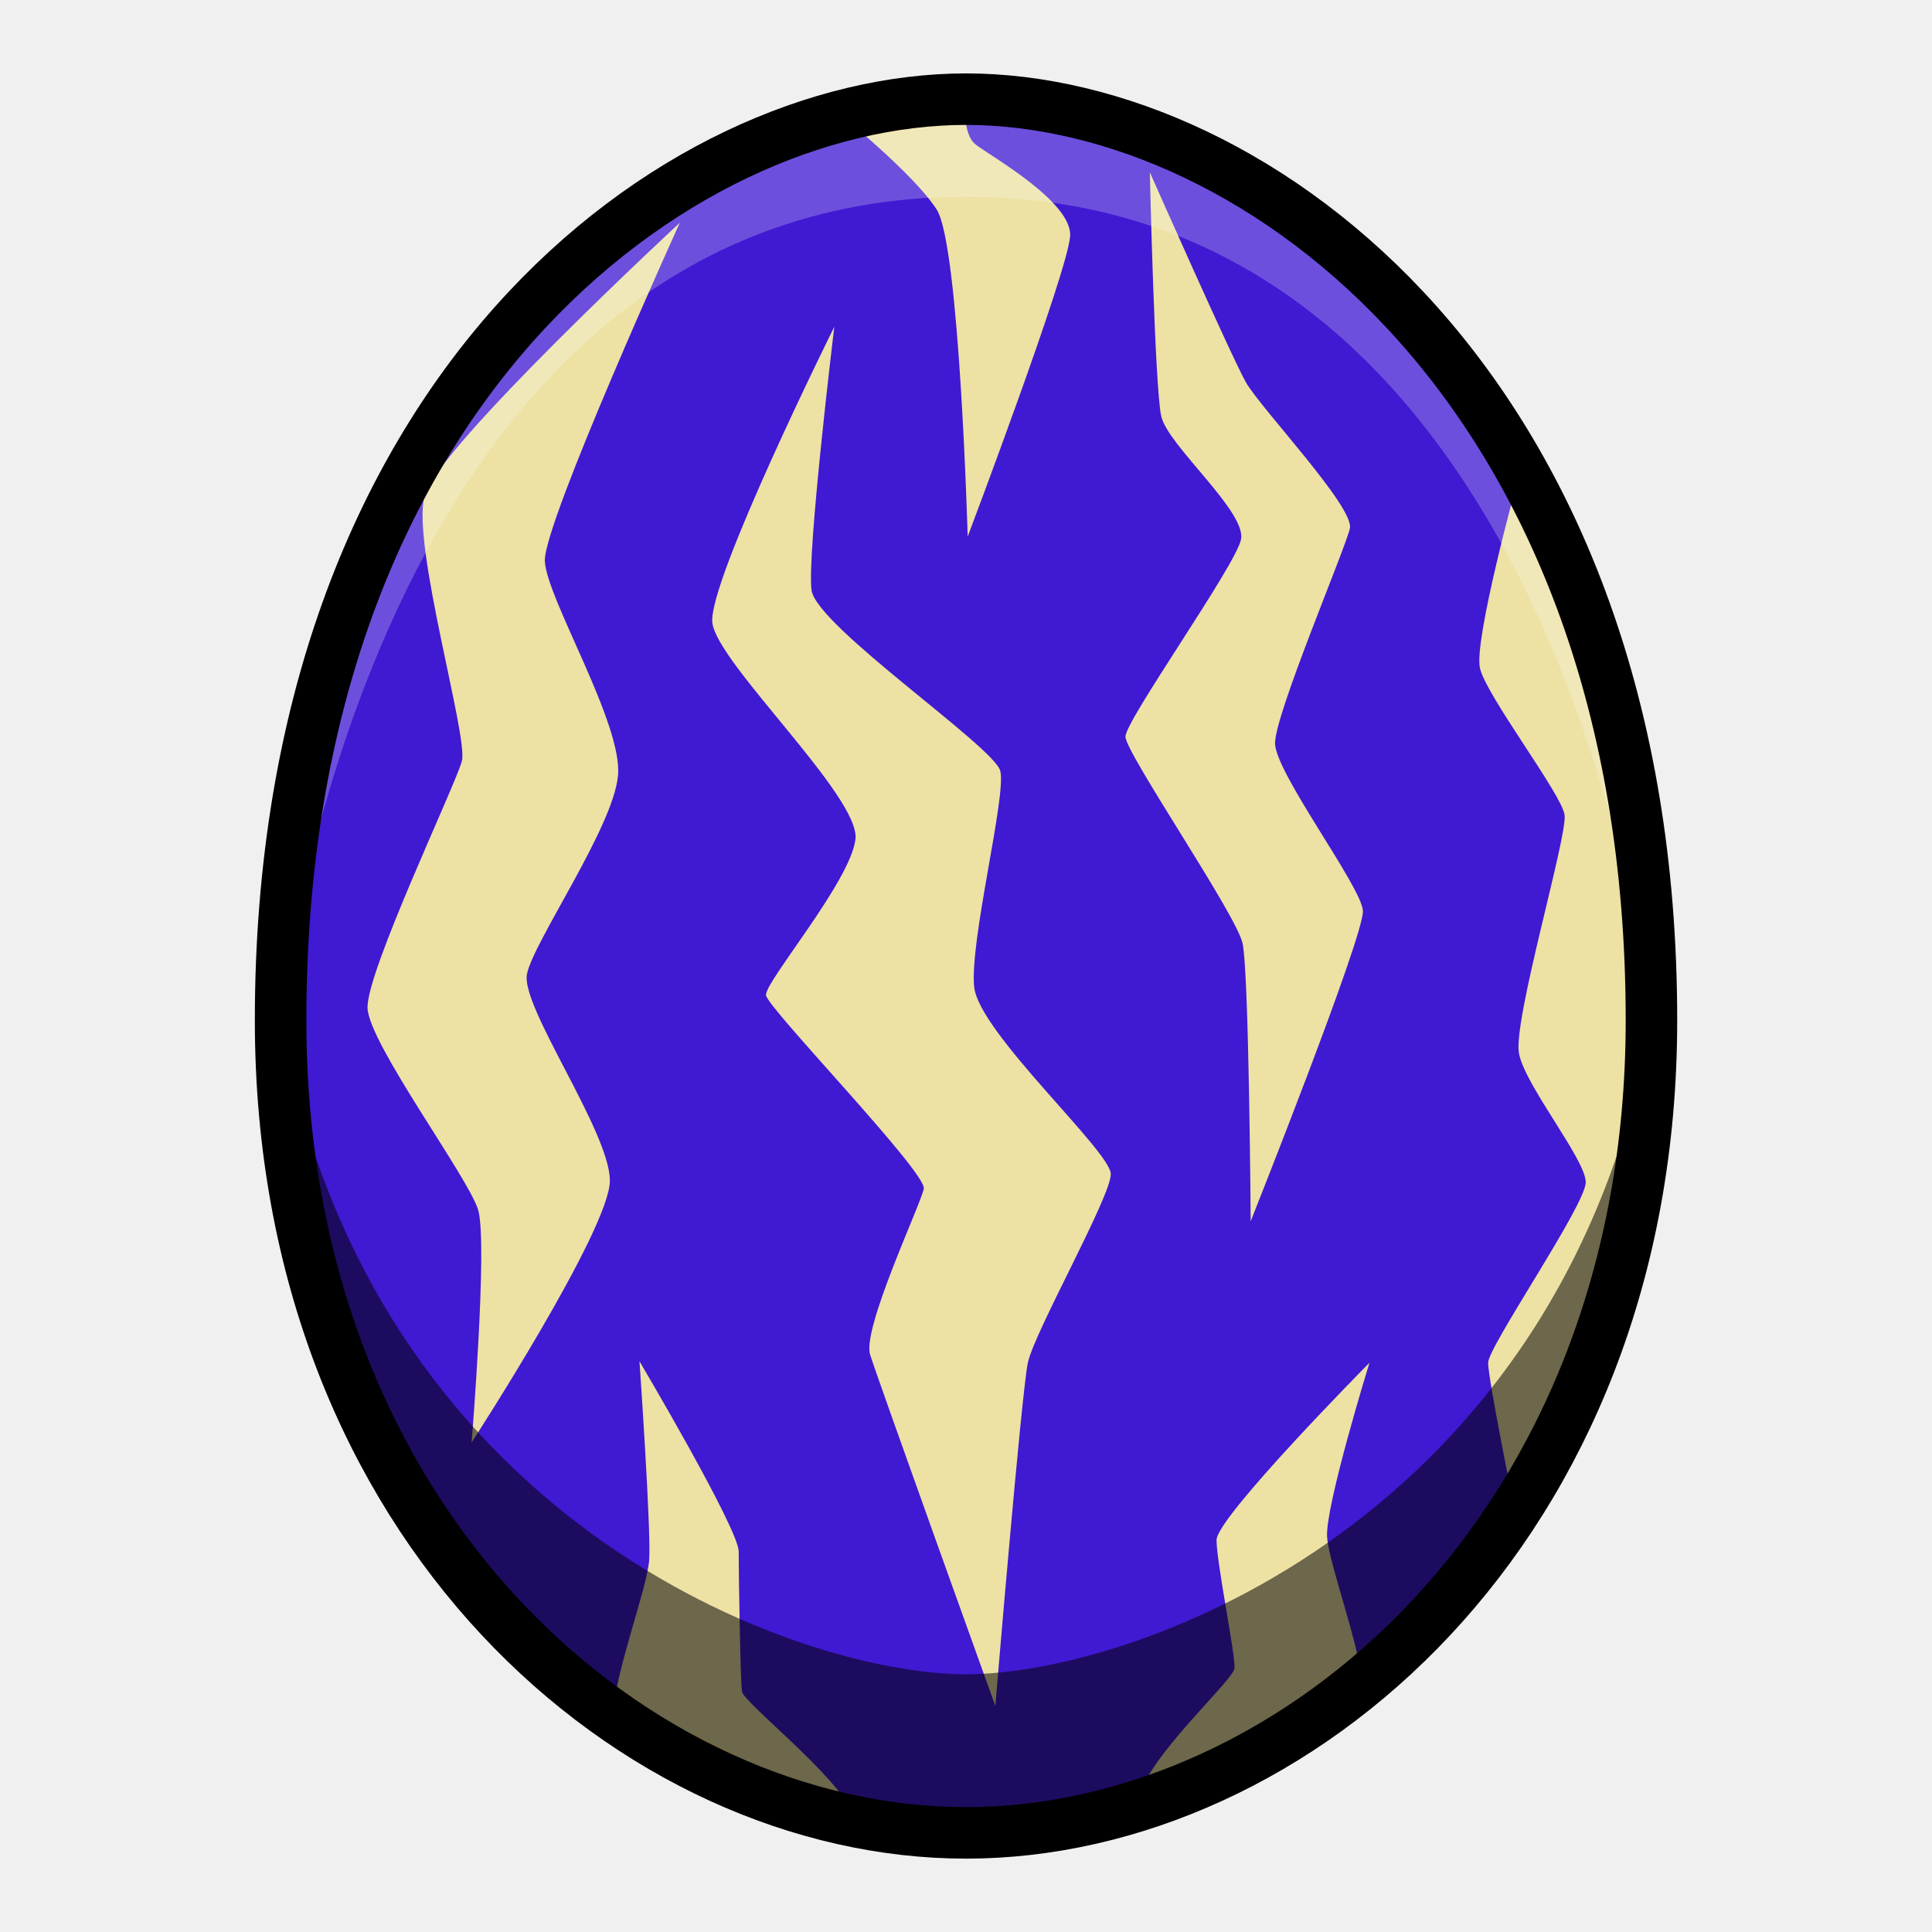
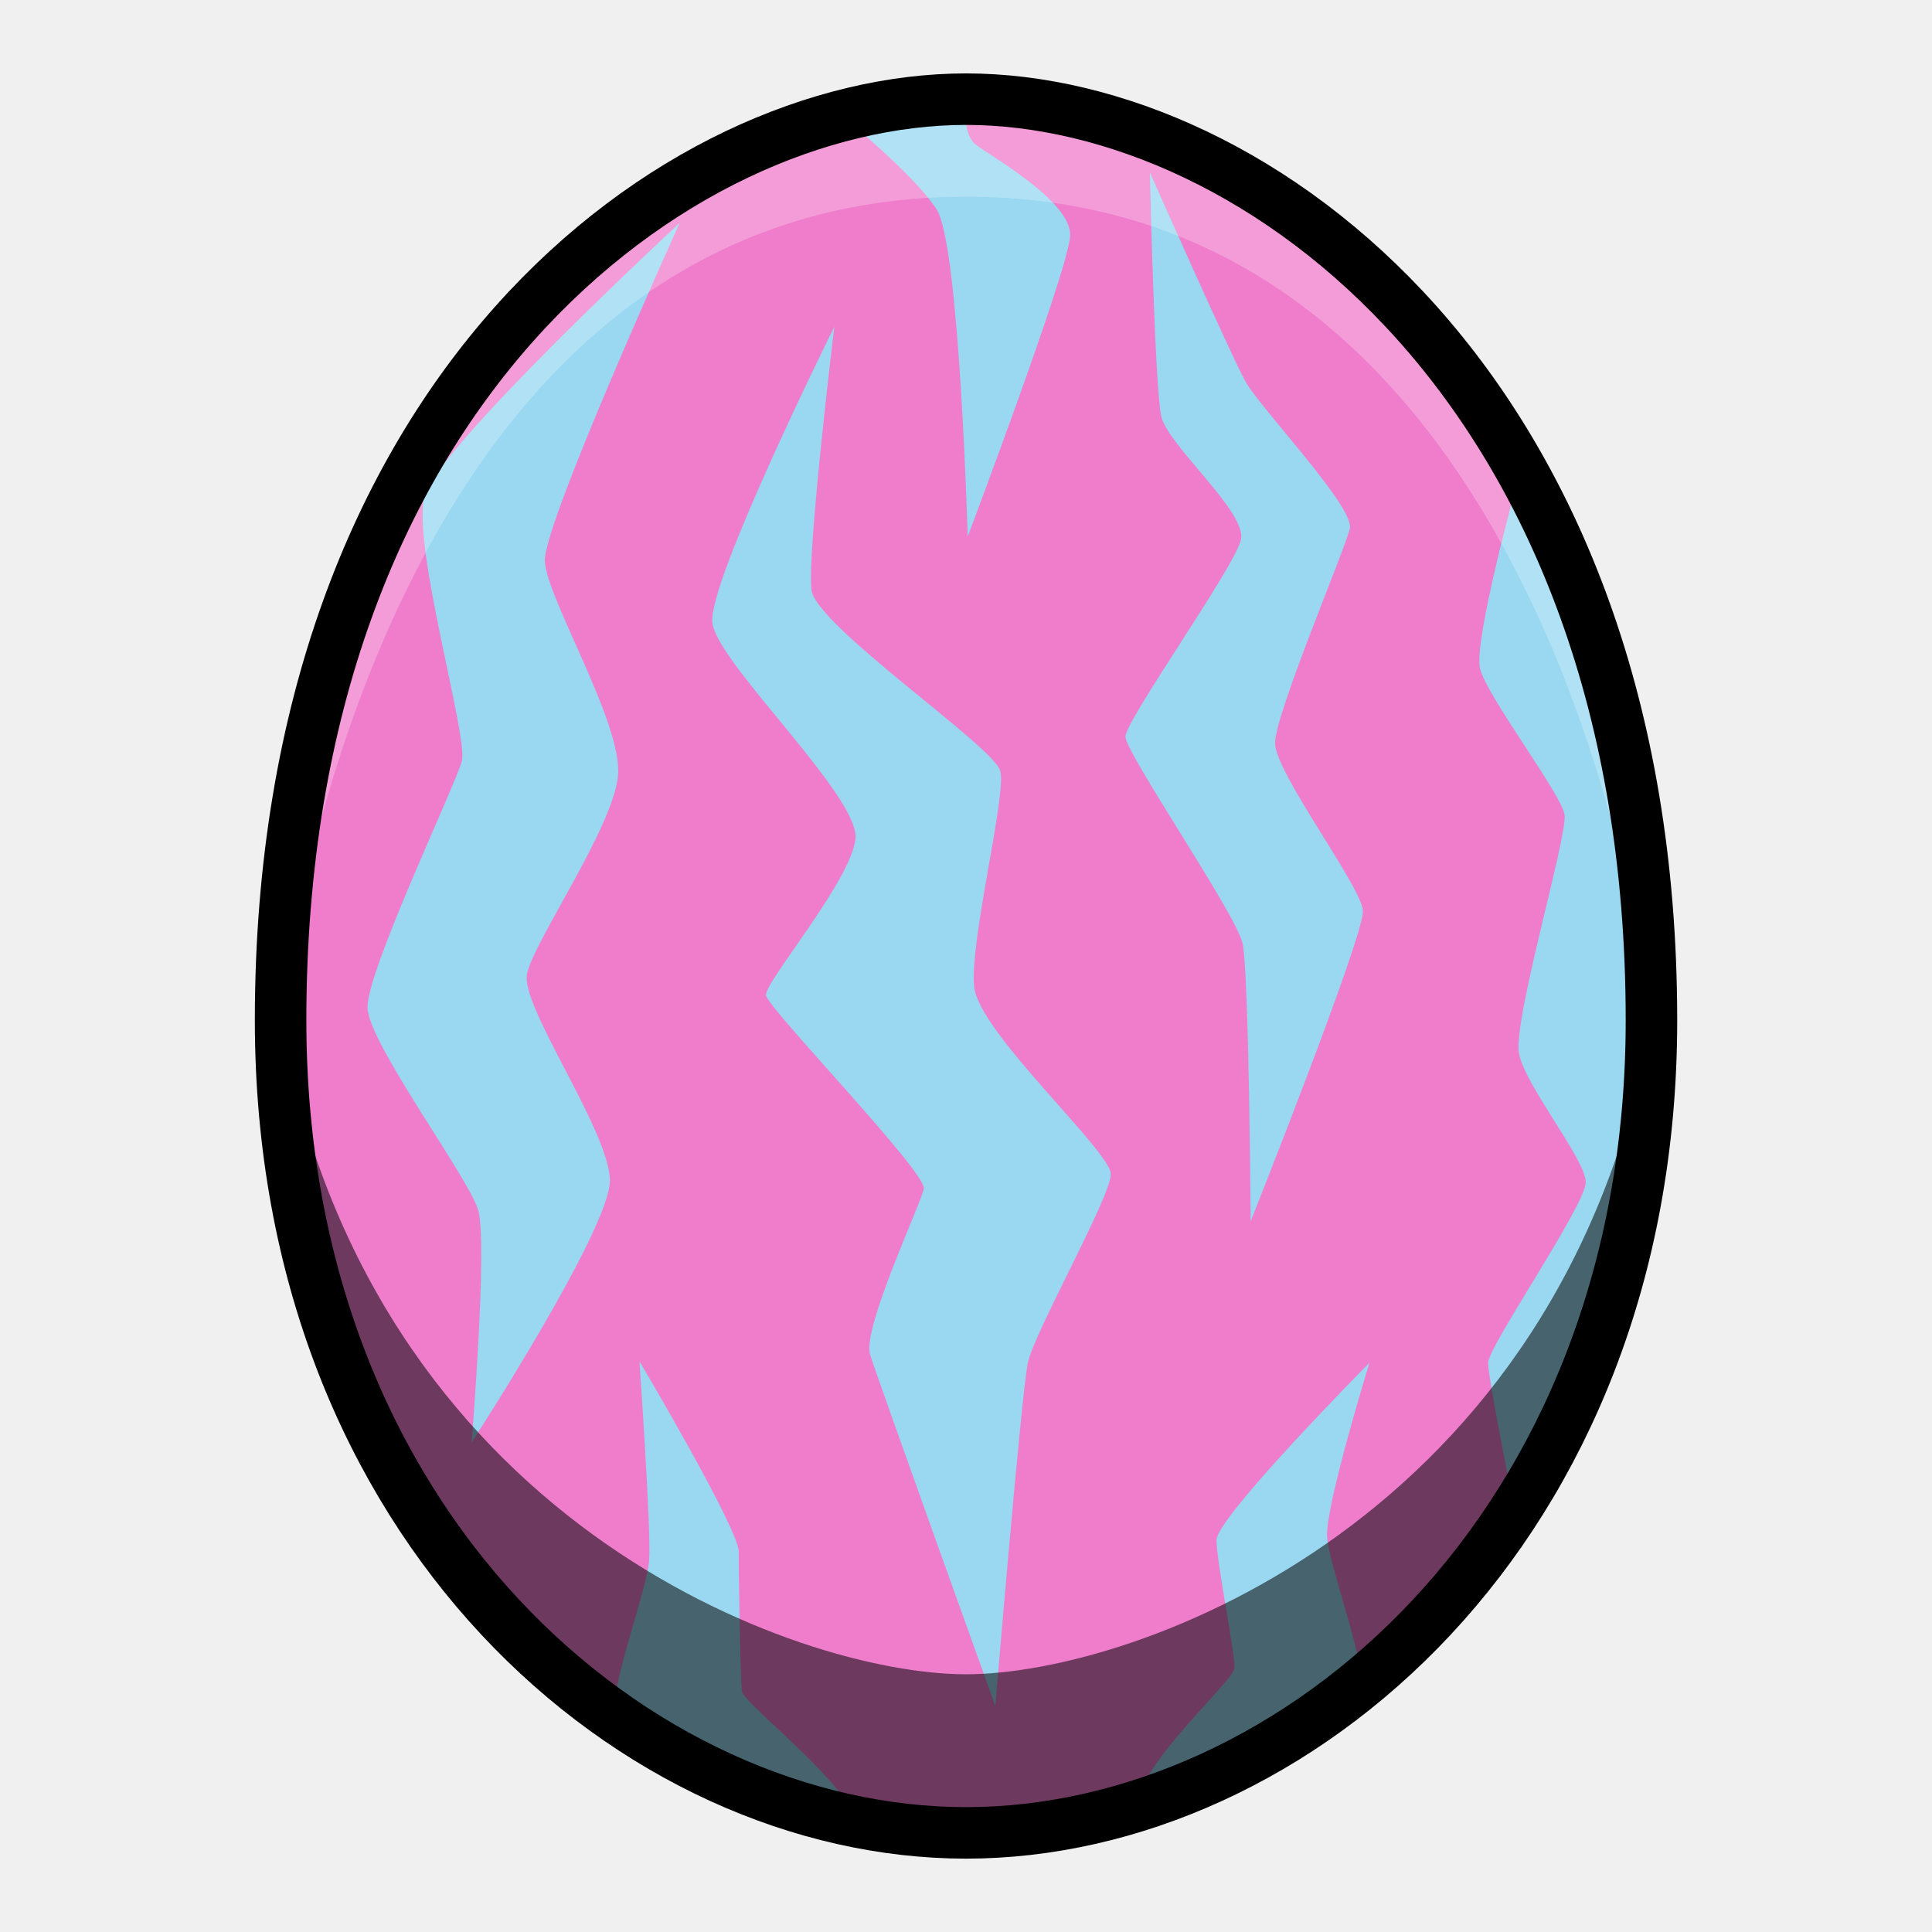
<svg xmlns="http://www.w3.org/2000/svg" viewBox="0 0 39.687 39.687">
-   <path d="M19.844 2.037c-5.953 0-14.08 5.977-14.08 18.922 0 10.442 7.34 16.692 14.08 16.692s14.08-6.25 14.08-16.692c0-12.945-8.127-18.922-14.08-18.922z" fill="#4019d2" />
-   <path d="m19.844 2.037-2.605.3s1.537 1.236 2.004 1.97c.468.736.635 6.716.635 6.716s2.072-5.48 2.105-6.18c.034-.703-1.637-1.638-1.938-1.872-.3-.233-.201-.934-.201-.934zm3.776 1.502s.1 4.41.234 5.011c.133.602 1.77 1.972 1.637 2.54-.134.568-2.372 3.708-2.372 4.042 0 .334 2.271 3.642 2.405 4.243.134.601.167 5.713.167 5.713s2.34-5.88 2.306-6.381c-.034-.501-1.805-2.84-1.805-3.441 0-.602 1.437-3.976 1.537-4.41.1-.435-1.837-2.472-2.138-3.007-.3-.534-1.971-4.31-1.971-4.31zm-9.655 1.036s-4.978 4.61-5.245 5.612c-.267 1.003.902 4.945.768 5.446-.133.501-1.971 4.343-1.938 5.078.034.735 2.072 3.475 2.272 4.143.2.668-.134 4.777-.134 4.777s2.84-4.376 2.84-5.378c0-1.002-1.837-3.575-1.703-4.243.133-.669 1.77-3.007 1.87-4.076.1-1.07-1.47-3.642-1.503-4.41-.033-.769 2.773-6.95 2.773-6.95zm3.173 2.138s-2.605 5.245-2.505 6.08c.1.836 3.04 3.575 2.94 4.444-.1.868-1.87 2.94-1.838 3.207.034.267 3.308 3.642 3.241 3.976-.067.334-1.27 2.873-1.102 3.407.167.535 2.572 7.217 2.572 7.217s.535-6.415.668-7.05c.134-.634 1.704-3.407 1.704-3.875 0-.468-2.706-2.907-2.806-3.842-.1-.936.668-3.942.535-4.443-.134-.501-3.776-2.974-3.876-3.709-.1-.735.467-5.412.467-5.412zM31.17 9.887s-.902 3.274-.768 3.842c.133.568 1.67 2.573 1.737 3.007.067.434-1.069 4.243-.935 4.91.133.669 1.37 2.172 1.37 2.64 0 .468-2.005 3.375-2.005 3.709 0 .334.535 2.973.535 2.973s2.867-3.915 2.82-10.01c-.048-6.093-2.754-11.071-2.754-11.071zM13.136 27.963s.24 3.44.2 4.075c-.033.548-.667 2.227-.734 3.074 1.537 1.704 4.944 2.172 4.944 2.172-.367-.836-2.272-2.306-2.305-2.54-.033-.234-.067-2.405-.067-2.873 0-.467-2.038-3.908-2.038-3.908zm14.994.032s-3.14 3.173-3.14 3.64c0 .469.4 2.407.367 2.64-.033.234-1.503 1.57-1.87 2.406 0 0 2.973-.334 4.51-2.038-.067-.848-.702-2.526-.736-3.074-.038-.634.87-3.574.87-3.574z" fill="#ede1a4" />
+   <path d="M19.844 2.037c-5.953 0-14.08 5.977-14.08 18.922 0 10.442 7.34 16.692 14.08 16.692s14.08-6.25 14.08-16.692c0-12.945-8.127-18.922-14.08-18.922z" fill="#ef7dcc" />
+   <path d="m19.844 2.037-2.605.3s1.537 1.236 2.004 1.97c.468.736.635 6.716.635 6.716s2.072-5.48 2.105-6.18c.034-.703-1.637-1.638-1.938-1.872-.3-.233-.201-.934-.201-.934zm3.776 1.502s.1 4.41.234 5.011c.133.602 1.77 1.972 1.637 2.54-.134.568-2.372 3.708-2.372 4.042 0 .334 2.271 3.642 2.405 4.243.134.601.167 5.713.167 5.713s2.34-5.88 2.306-6.381c-.034-.501-1.805-2.84-1.805-3.441 0-.602 1.437-3.976 1.537-4.41.1-.435-1.837-2.472-2.138-3.007-.3-.534-1.971-4.31-1.971-4.31zm-9.655 1.036s-4.978 4.61-5.245 5.612c-.267 1.003.902 4.945.768 5.446-.133.501-1.971 4.343-1.938 5.078.034.735 2.072 3.475 2.272 4.143.2.668-.134 4.777-.134 4.777s2.84-4.376 2.84-5.378c0-1.002-1.837-3.575-1.703-4.243.133-.669 1.77-3.007 1.87-4.076.1-1.07-1.47-3.642-1.503-4.41-.033-.769 2.773-6.95 2.773-6.95zm3.173 2.138s-2.605 5.245-2.505 6.08c.1.836 3.04 3.575 2.94 4.444-.1.868-1.87 2.94-1.838 3.207.034.267 3.308 3.642 3.241 3.976-.067.334-1.27 2.873-1.102 3.407.167.535 2.572 7.217 2.572 7.217s.535-6.415.668-7.05c.134-.634 1.704-3.407 1.704-3.875 0-.468-2.706-2.907-2.806-3.842-.1-.936.668-3.942.535-4.443-.134-.501-3.776-2.974-3.876-3.709-.1-.735.467-5.412.467-5.412zM31.17 9.887s-.902 3.274-.768 3.842c.133.568 1.67 2.573 1.737 3.007.067.434-1.069 4.243-.935 4.91.133.669 1.37 2.172 1.37 2.64 0 .468-2.005 3.375-2.005 3.709 0 .334.535 2.973.535 2.973s2.867-3.915 2.82-10.01c-.048-6.093-2.754-11.071-2.754-11.071zM13.136 27.963s.24 3.44.2 4.075c-.033.548-.667 2.227-.734 3.074 1.537 1.704 4.944 2.172 4.944 2.172-.367-.836-2.272-2.306-2.305-2.54-.033-.234-.067-2.405-.067-2.873 0-.467-2.038-3.908-2.038-3.908zm14.994.032s-3.14 3.173-3.14 3.64c0 .469.4 2.407.367 2.64-.033.234-1.503 1.57-1.87 2.406 0 0 2.973-.334 4.51-2.038-.067-.848-.702-2.526-.736-3.074-.038-.634.87-3.574.87-3.574z" fill="#99d8f0" />
  <path d="M19.844 2.037c-8.886 0-14.08 9.48-14.08 18.922 0 0 1.718-16.918 14.08-16.918s14.08 16.918 14.08 16.918c0-9.441-5.195-18.922-14.08-18.922z" opacity=".238" fill="#fff" />
  <path d="M5.764 20.96c.25 12.681 10.938 16.69 14.08 16.69 3.141 0 13.83-4.009 14.08-16.69-1.822 10.269-10.607 13.433-14.08 13.433-3.474 0-12.258-3.164-14.08-13.434z" opacity=".541" />
  <path d="M19.844 2.037c-5.953 0-14.08 5.976-14.08 18.922 0 10.442 7.34 16.692 14.08 16.692s14.08-6.25 14.08-16.692c0-12.946-8.127-18.922-14.08-18.922z" fill="none" stroke="#000" stroke-width="1.058" />
</svg>
